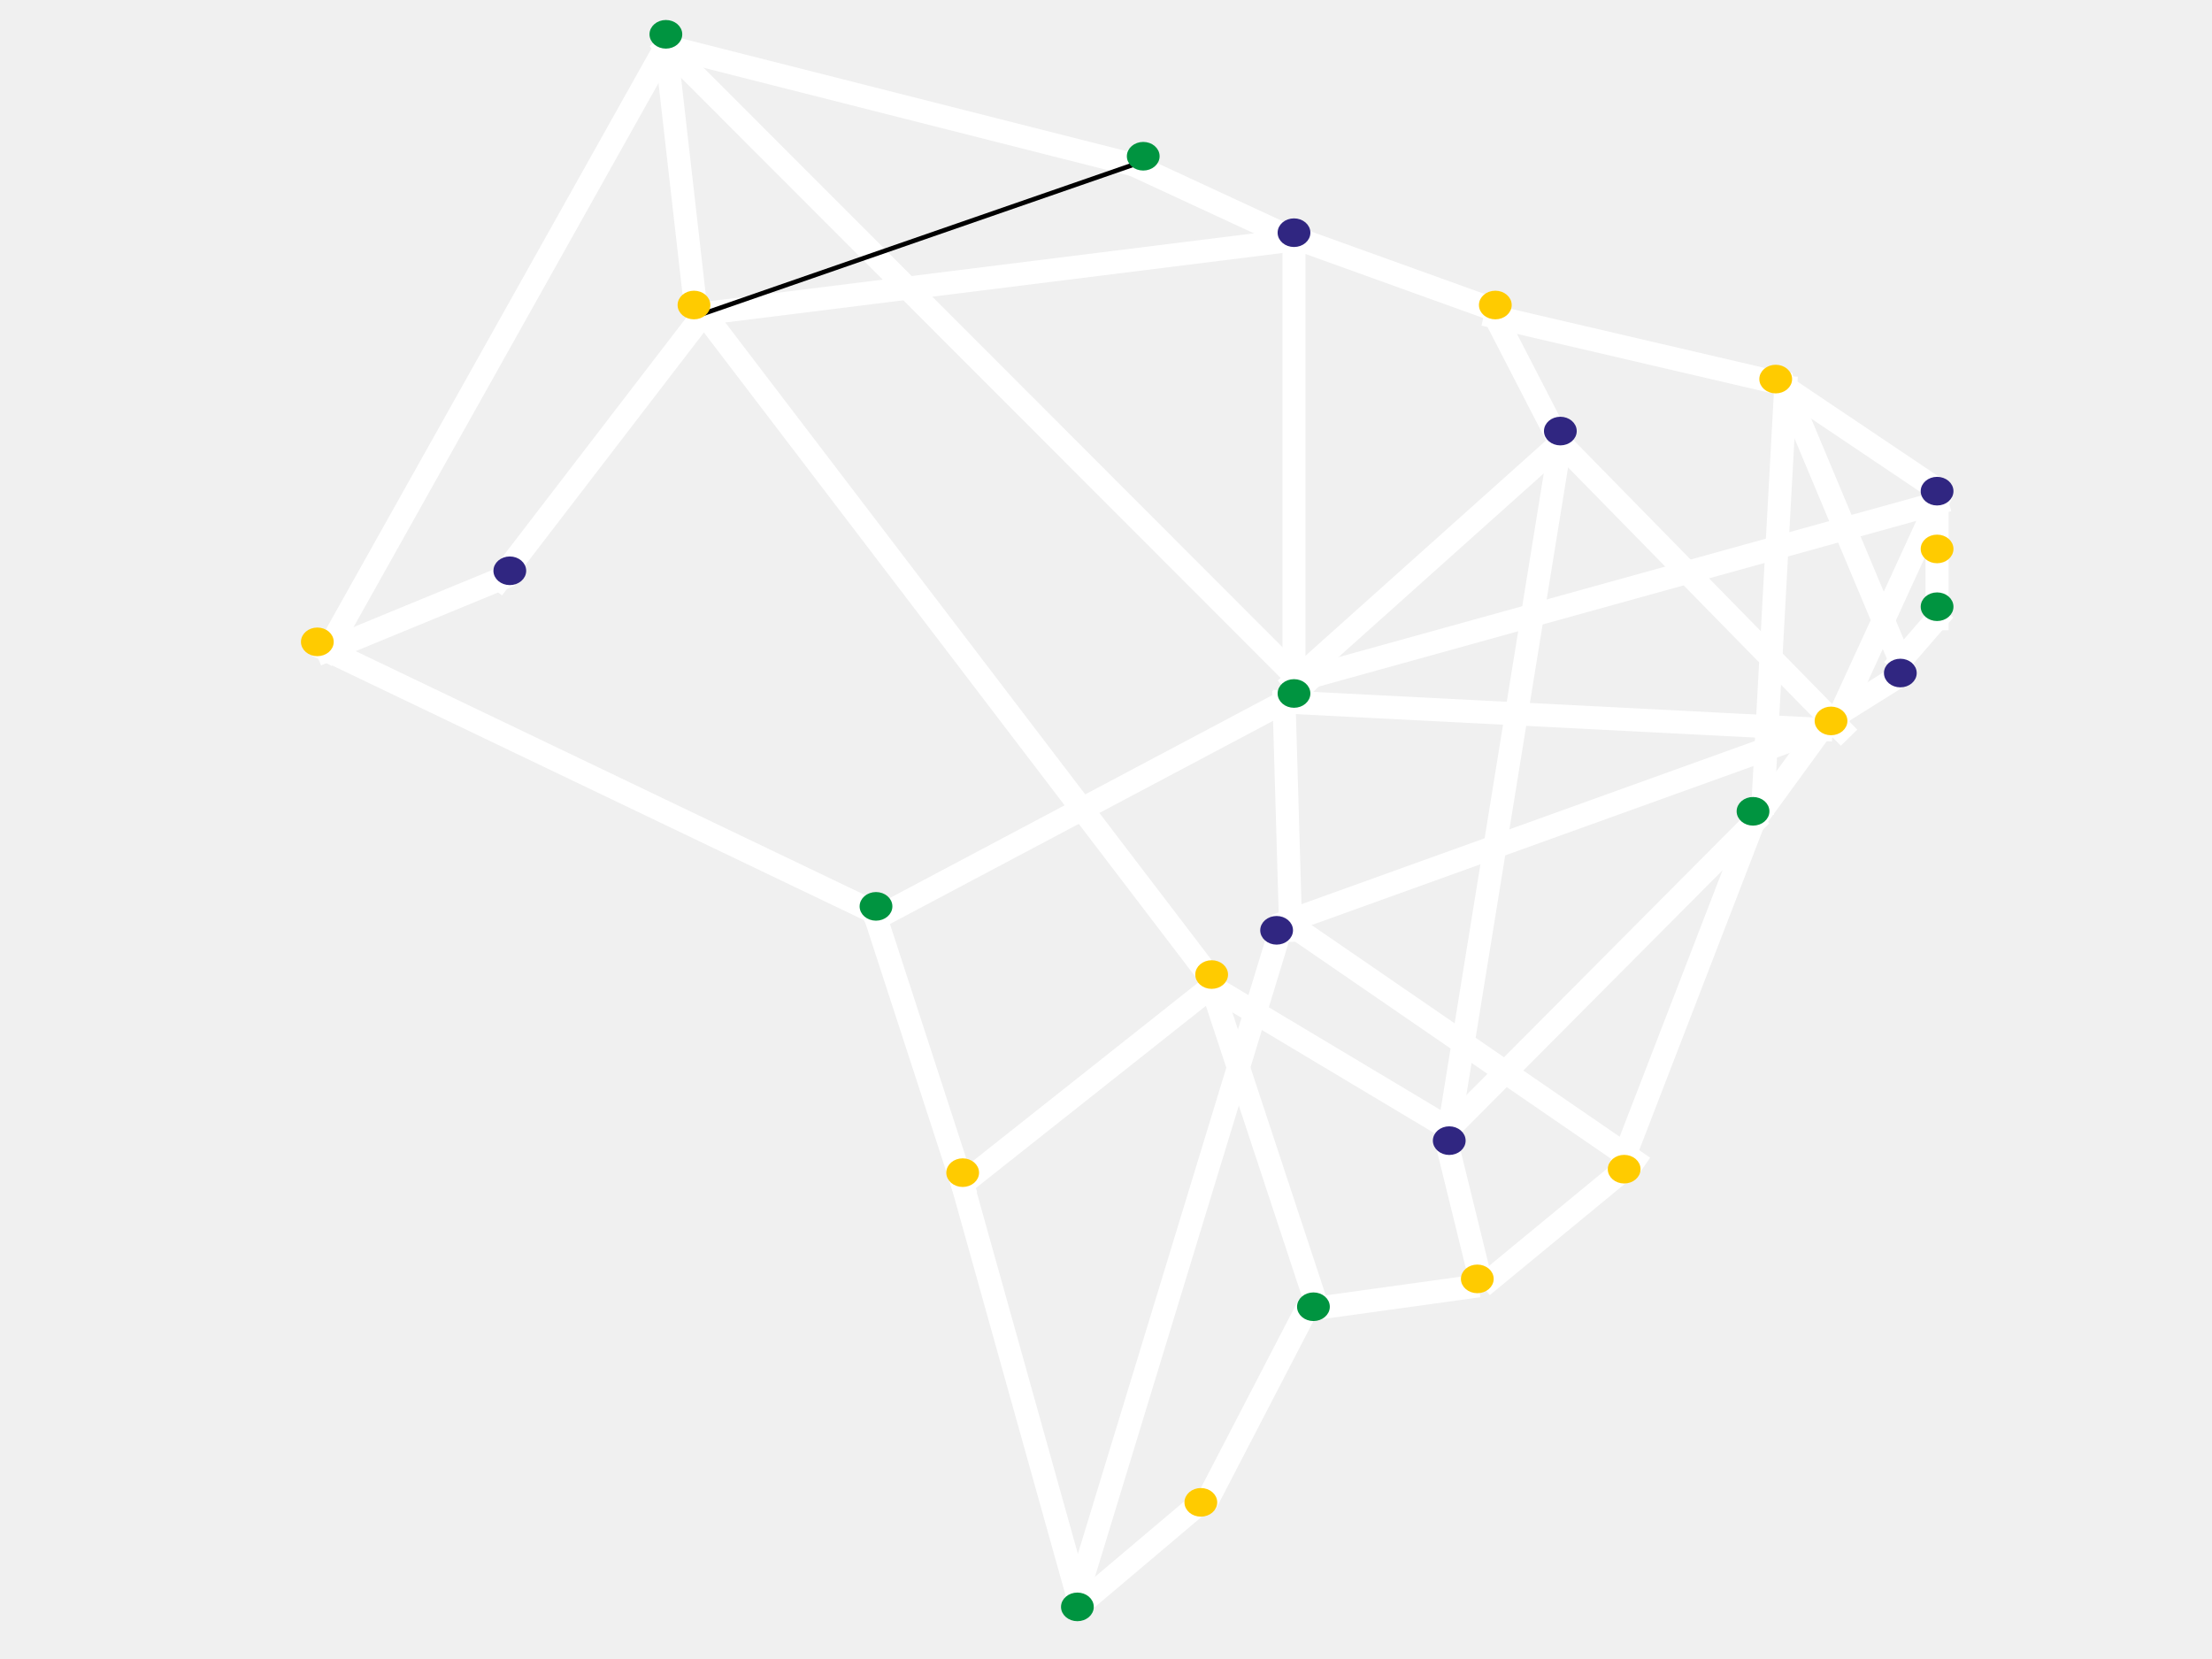
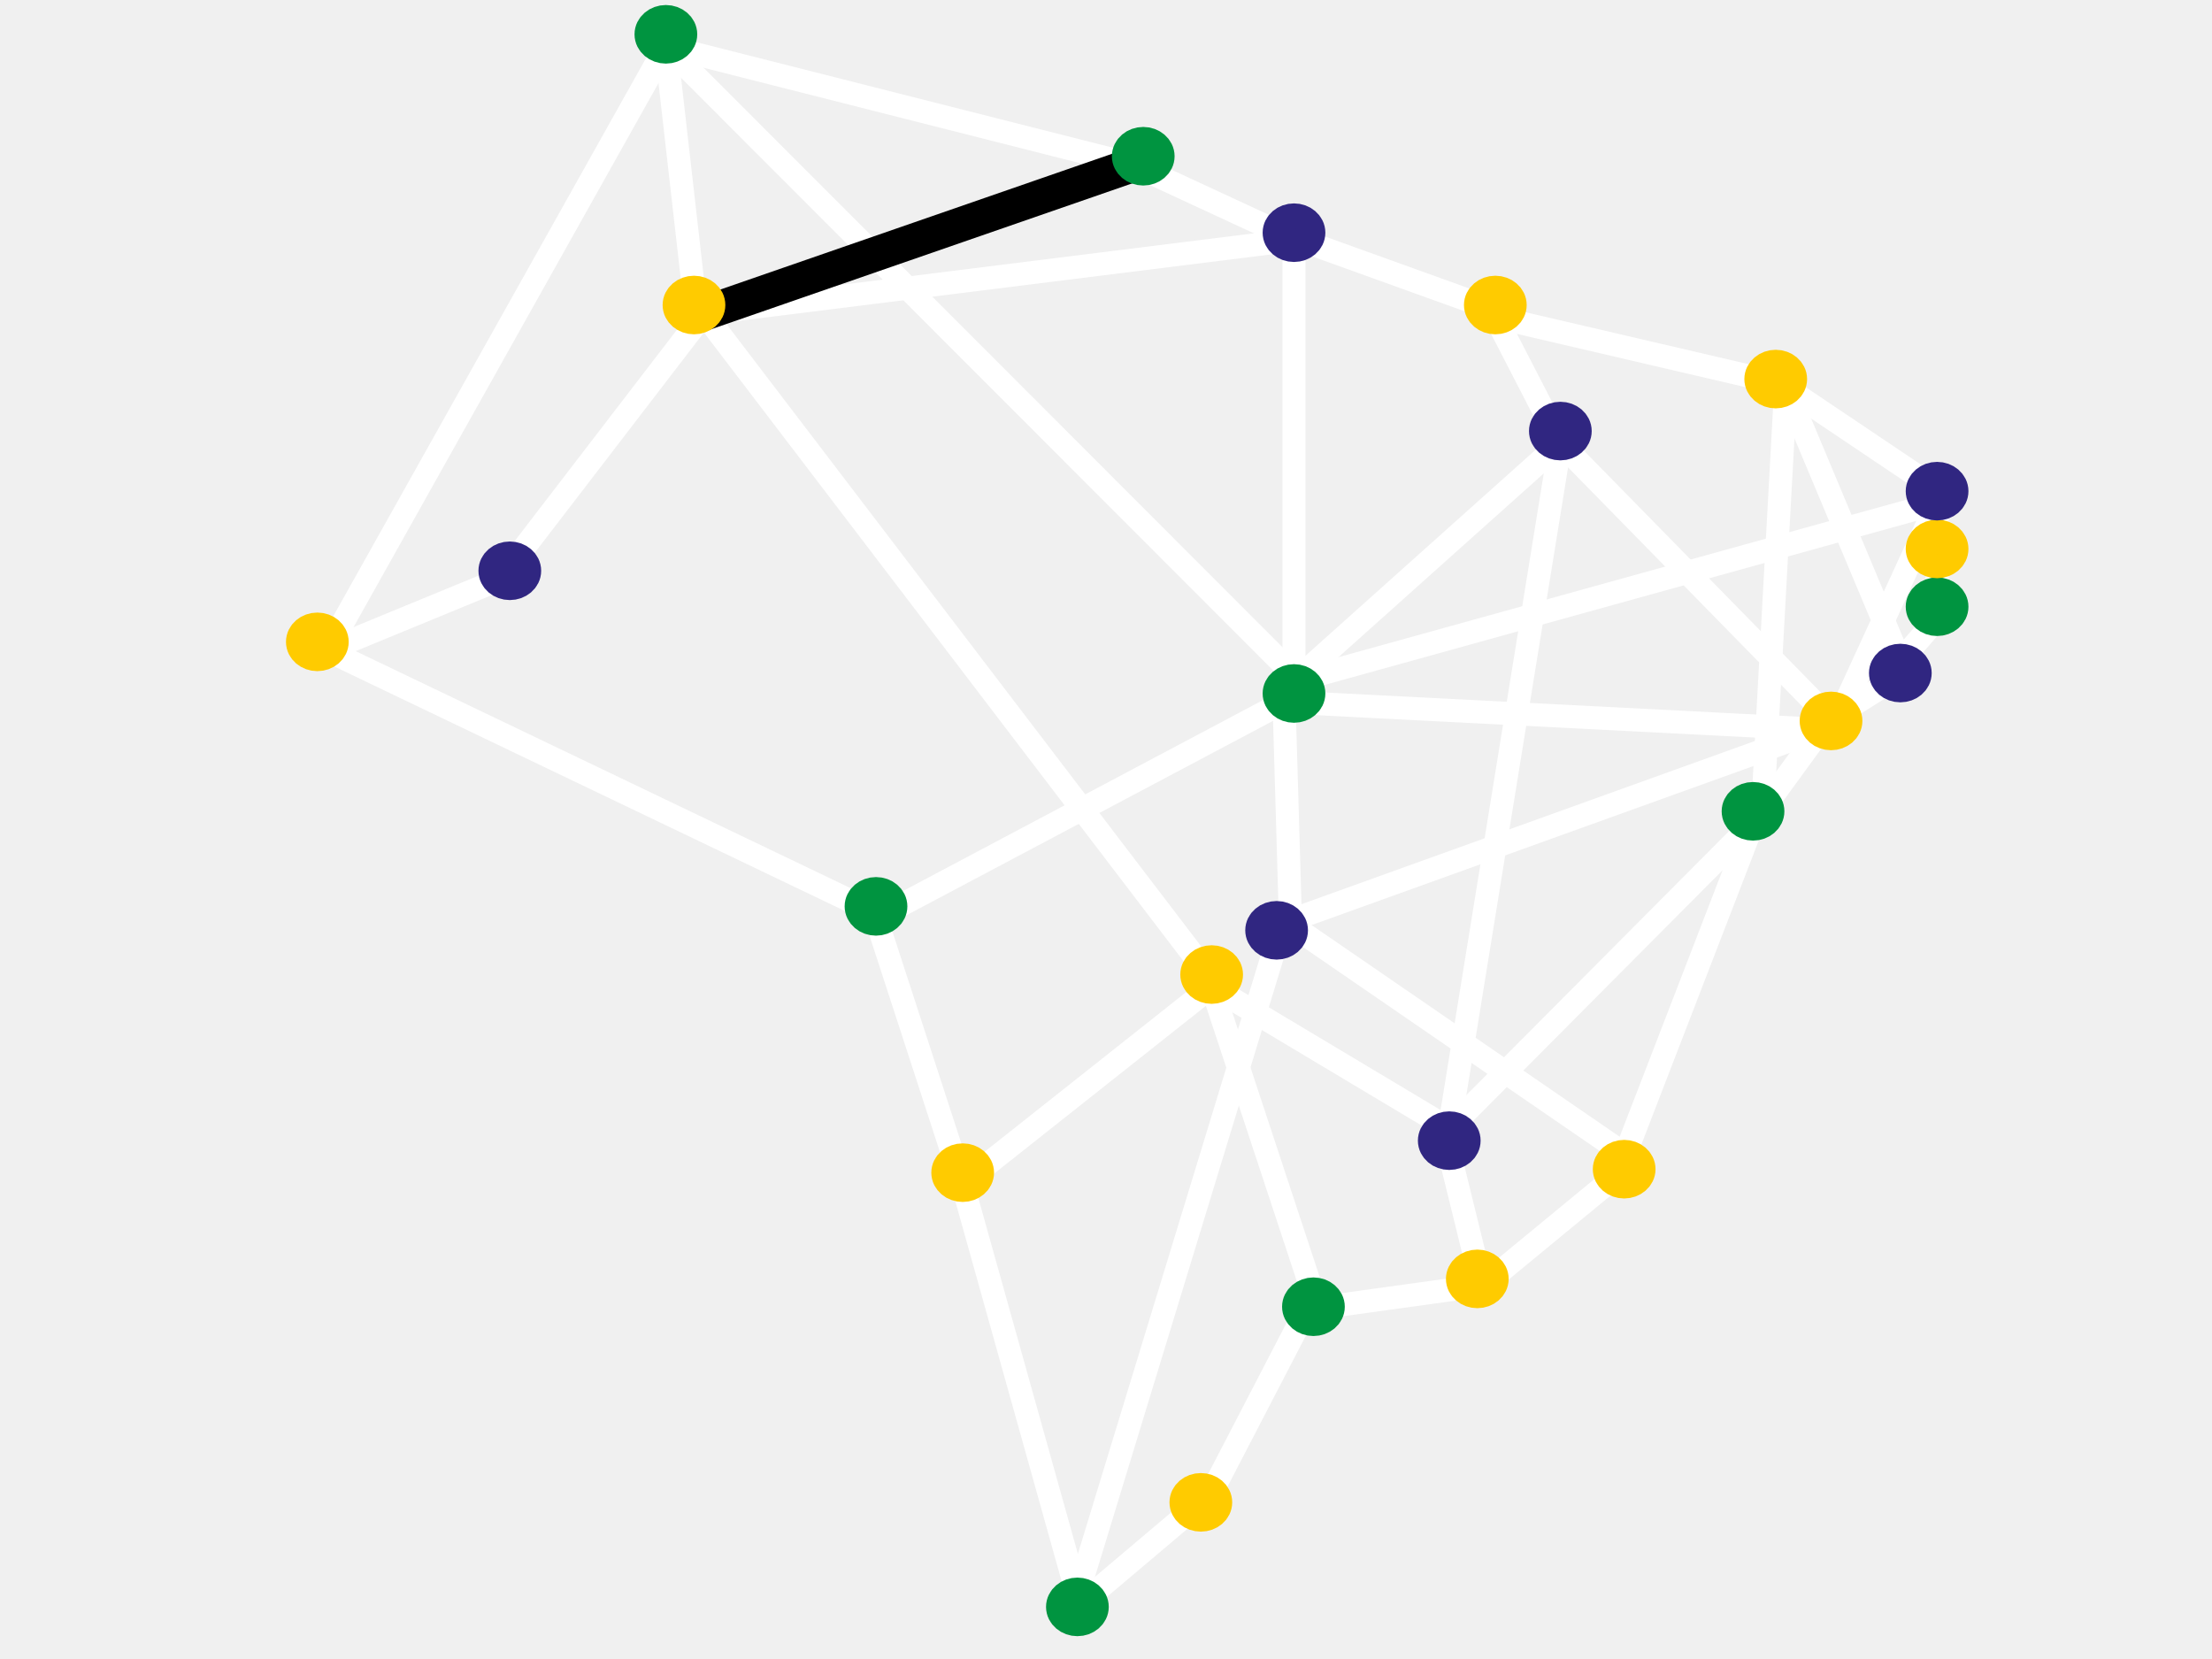
<svg xmlns="http://www.w3.org/2000/svg" version="1.1" viewBox="0.0 0.0 960.0 720.0" fill="none" stroke="none" stroke-linecap="square" stroke-miterlimit="10">
  <clipPath id="p.0">
    <path d="m0 0l960.0 0l0 720.0l-960.0 0l0 -720.0z" clip-rule="nonzero" />
  </clipPath>
  <g clip-path="url(#p.0)">
    <path fill="#000000" fill-opacity="0.0" d="m0 0l960.0 0l0 720.0l-960.0 0z" fill-rule="evenodd" />
    <path fill="#000000" fill-opacity="0.0" d="m561.59 295.75l0 -189.543" fill-rule="evenodd" />
    <path stroke="#fff" stroke-width="10.0" d="m561.59 295.75l0 -189.543" fill-rule="evenodd" />
    <path fill="#000000" fill-opacity="0.0" d="m765.128 348.417l9.858 -180.22" fill-rule="evenodd" />
    <path stroke="#fff" stroke-width="10.0" d="m765.128 348.417l9.858 -180.22" fill-rule="evenodd" />
    <path fill="#000000" fill-opacity="0.0" d="m288.99 20.102l276.913 277.165" fill-rule="evenodd" />
    <path stroke="#fff" stroke-width="10.0" d="m288.99 20.102l276.913 277.165" fill-rule="evenodd" />
    <path fill="#000000" fill-opacity="0.0" d="m288.99 20.102l12.189 107.055" fill-rule="evenodd" />
    <path stroke="#fff" stroke-width="10.0" d="m288.99 20.102l12.189 107.055" fill-rule="evenodd" />
    <path fill="#000000" fill-opacity="0.0" d="m677.187 192.294l-48.22 297.543" fill-rule="evenodd" />
    <path stroke="#fff" stroke-width="10.0" d="m677.187 192.294l-48.22 297.543" fill-rule="evenodd" />
    <path fill="#000000" fill-opacity="0.0" d="m423.909 508.929l101.953 -80.756" fill-rule="evenodd" />
    <path stroke="#fff" stroke-width="10.0" d="m423.909 508.929l101.953 -80.756" fill-rule="evenodd" />
    <path fill="#000000" fill-opacity="0.0" d="m557.269 104.671l-251.78 31.402" fill-rule="evenodd" />
    <path stroke="#fff" stroke-width="10.0" d="m557.269 104.671l-251.78 31.402" fill-rule="evenodd" />
    <path fill="#000000" fill-opacity="0.0" d="m142.045 282.249l74.898 -30.835" fill-rule="evenodd" />
    <path stroke="#fff" stroke-width="10.0" d="m142.045 282.249l74.898 -30.835" fill-rule="evenodd" />
    <path fill="#000000" fill-opacity="0.0" d="m840.687 218.375l-41.701 90.803" fill-rule="evenodd" />
    <path stroke="#fff" stroke-width="10.0" d="m840.687 218.375l-41.701 90.803" fill-rule="evenodd" />
    <path fill="#000000" fill-opacity="0.0" d="m840.687 233.026l0 -14.646" fill-rule="evenodd" />
    <path stroke="#fff" stroke-width="10.0" d="m840.687 233.026l0 -14.646" fill-rule="evenodd" />
    <path fill="#000000" fill-opacity="0.0" d="m774.974 168.203l61.386 41.26" fill-rule="evenodd" />
    <path stroke="#fff" stroke-width="10.0" d="m774.974 168.203l61.386 41.26" fill-rule="evenodd" />
    <path fill="#000000" fill-opacity="0.0" d="m648.964 137.59l115.591 26.929" fill-rule="evenodd" />
    <path stroke="#fff" stroke-width="10.0" d="m648.964 137.59l115.591 26.929" fill-rule="evenodd" />
    <path fill="#000000" fill-opacity="0.0" d="m554.047 408.965l-86.457 283.213" fill-rule="evenodd" />
    <path stroke="#fff" stroke-width="10.0" d="m554.047 408.965l-86.457 283.213" fill-rule="evenodd" />
    <path fill="#000000" fill-opacity="0.0" d="m380.182 398.57l177.102 -93.921" fill-rule="evenodd" />
    <path stroke="#fff" stroke-width="10.0" d="m380.182 398.57l177.102 -93.921" fill-rule="evenodd" />
    <path fill="#000000" fill-opacity="0.0" d="m557.269 304.649l233.071 11.906" fill-rule="evenodd" />
    <path stroke="#fff" stroke-width="10.0" d="m557.269 304.649l233.071 11.906" fill-rule="evenodd" />
    <path fill="#000000" fill-opacity="0.0" d="m305.505 136.063l216.032 283.213" fill-rule="evenodd" />
    <path stroke="#fff" stroke-width="10.0" d="m305.505 136.063l216.032 283.213" fill-rule="evenodd" />
    <path fill="#000000" fill-opacity="0.0" d="m764.606 351.902l25.732 -35.339" fill-rule="evenodd" />
    <path stroke="#fff" stroke-width="10.0" d="m764.606 351.902l25.732 -35.339" fill-rule="evenodd" />
    <path fill="#000000" fill-opacity="0.0" d="m467.585 692.169l-49.795 -178.016" fill-rule="evenodd" />
    <path stroke="#fff" stroke-width="10.0" d="m467.585 692.169l-49.795 -178.016" fill-rule="evenodd" />
    <path fill="#000000" fill-opacity="0.0" d="m760.807 357.316l-131.843 132.504" fill-rule="evenodd" />
    <path stroke="#fff" stroke-width="10.0" d="m760.807 357.316l-131.843 132.504" fill-rule="evenodd" />
    <path fill="#000000" fill-opacity="0.0" d="m774.974 168.203l49.764 118.677" fill-rule="evenodd" />
    <path stroke="#fff" stroke-width="10.0" d="m774.974 168.203l49.764 118.677" fill-rule="evenodd" />
    <path fill="#000000" fill-opacity="0.0" d="m677.187 192.294l-115.591 103.465" fill-rule="evenodd" />
    <path stroke="#fff" stroke-width="10.0" d="m677.187 192.294l-115.591 103.465" fill-rule="evenodd" />
    <path fill="#000000" fill-opacity="0.0" d="m216.935 251.404l88.567 -115.339" fill-rule="evenodd" />
    <path stroke="#fff" stroke-width="10.0" d="m216.935 251.404l88.567 -115.339" fill-rule="evenodd" />
    <path fill="#000000" fill-opacity="0.0" d="m557.269 304.649l2.898 99.118" fill-rule="evenodd" />
    <path stroke="#fff" stroke-width="10.0" d="m557.269 304.649l2.898 99.118" fill-rule="evenodd" />
    <path fill="#000000" fill-opacity="0.0" d="m648.964 137.59l28.22 54.709" fill-rule="evenodd" />
    <path stroke="#fff" stroke-width="10.0" d="m648.964 137.59l28.22 54.709" fill-rule="evenodd" />
    <path fill="#000000" fill-opacity="0.0" d="m840.687 243.451l0 25.071" fill-rule="evenodd" />
    <path stroke="#fff" stroke-width="10.0" d="m840.687 243.451l0 25.071" fill-rule="evenodd" />
    <path fill="#000000" fill-opacity="0.0" d="m628.969 500.249l12.189 49.575" fill-rule="evenodd" />
    <path stroke="#fff" stroke-width="10.0" d="m628.969 500.249l12.189 49.575" fill-rule="evenodd" />
    <path fill="#000000" fill-opacity="0.0" d="m790.339 316.564l-231.969 83.496" fill-rule="evenodd" />
    <path stroke="#fff" stroke-width="10.0" d="m790.339 316.564l-231.969 83.496" fill-rule="evenodd" />
    <path fill="#000000" fill-opacity="0.0" d="m677.187 192.294l121.795 124.283" fill-rule="evenodd" />
    <path stroke="#fff" stroke-width="10.0" d="m677.187 192.294l121.795 124.283" fill-rule="evenodd" />
    <path fill="#000000" fill-opacity="0.0" d="m525.853 428.163l44.157 133.732" fill-rule="evenodd" />
    <path stroke="#fff" stroke-width="10.0" d="m525.853 428.163l44.157 133.732" fill-rule="evenodd" />
    <path fill="#000000" fill-opacity="0.0" d="m565.91 104.671l76.945 27.717" fill-rule="evenodd" />
    <path stroke="#fff" stroke-width="10.0" d="m565.91 104.671l76.945 27.717" fill-rule="evenodd" />
    <path fill="#000000" fill-opacity="0.0" d="m628.969 489.824l-103.118 -61.669" fill-rule="evenodd" />
    <path stroke="#fff" stroke-width="10.0" d="m628.969 489.824l-103.118 -61.669" fill-rule="evenodd" />
    <path fill="#000000" fill-opacity="0.0" d="m288.99 20.102l-146.929 262.142" fill-rule="evenodd" />
    <path stroke="#fff" stroke-width="10.0" d="m288.99 20.102l-146.929 262.142" fill-rule="evenodd" />
    <path fill="#000000" fill-opacity="0.0" d="m374.072 393.358l-232.031 -111.118" fill-rule="evenodd" />
    <path stroke="#fff" stroke-width="10.0" d="m374.072 393.358l-232.031 -111.118" fill-rule="evenodd" />
    <path fill="#000000" fill-opacity="0.0" d="m516.841 655.698l-44.945 37.984" fill-rule="evenodd" />
    <path stroke="#fff" stroke-width="10.0" d="m516.841 655.698l-44.945 37.984" fill-rule="evenodd" />
    <path fill="#000000" fill-opacity="0.0" d="m558.367 400.066l150.835 103.654" fill-rule="evenodd" />
    <path stroke="#fff" stroke-width="10.0" d="m558.367 400.066l150.835 103.654" fill-rule="evenodd" />
    <path fill="#302681" d="m622.859 495.036l0 0c0 -2.879 2.736 -5.213 6.11 -5.213l0 0c3.375 0 6.11 2.334 6.11 5.213l0 0c0 2.879 -2.736 5.213 -6.11 5.213l0 0c-3.375 0 -6.11 -2.334 -6.11 -5.213z" fill-rule="evenodd" />
-     <path stroke="#302681" stroke-width="2.0" stroke-linejoin="round" stroke-linecap="butt" d="m622.859 495.036l0 0c0 -2.879 2.736 -5.213 6.11 -5.213l0 0c3.375 0 6.11 2.334 6.11 5.213l0 0c0 2.879 -2.736 5.213 -6.11 5.213l0 0c-3.375 0 -6.11 -2.334 -6.11 -5.213z" fill-rule="evenodd" />
+     <path stroke="#302681" stroke-width="15.0" stroke-linejoin="round" stroke-linecap="butt" d="m622.859 495.036l0 0c0 -2.879 2.736 -5.213 6.11 -5.213l0 0c3.375 0 6.11 2.334 6.11 5.213l0 0c0 2.879 -2.736 5.213 -6.11 5.213l0 0c-3.375 0 -6.11 -2.334 -6.11 -5.213z" fill-rule="evenodd" />
    <path fill="#000000" fill-opacity="0.0" d="m760.807 357.316l-55.937 144.882" fill-rule="evenodd" />
    <path stroke="#fff" stroke-width="10.0" d="m760.807 357.316l-55.937 144.882" fill-rule="evenodd" />
    <path fill="#ffcb00" d="m131.614 278.563l0 0c0 -2.879 2.736 -5.213 6.11 -5.213l0 0c3.375 0 6.11 2.334 6.11 5.213l0 0c0 2.879 -2.736 5.213 -6.11 5.213l0 0c-3.375 0 -6.11 -2.334 -6.11 -5.213z" fill-rule="evenodd" />
-     <path stroke="#ffcb00" stroke-width="2.0" stroke-linejoin="round" stroke-linecap="butt" d="m131.614 278.563l0 0c0 -2.879 2.736 -5.213 6.11 -5.213l0 0c3.375 0 6.11 2.334 6.11 5.213l0 0c0 2.879 -2.736 5.213 -6.11 5.213l0 0c-3.375 0 -6.11 -2.334 -6.11 -5.213z" fill-rule="evenodd" />
+     <path stroke="#ffcb00" stroke-width="15.0" stroke-linejoin="round" stroke-linecap="butt" d="m131.614 278.563l0 0c0 -2.879 2.736 -5.213 6.11 -5.213l0 0c3.375 0 6.11 2.334 6.11 5.213l0 0c0 2.879 -2.736 5.213 -6.11 5.213l0 0c-3.375 0 -6.11 -2.334 -6.11 -5.213z" fill-rule="evenodd" />
    <path fill="#ffcb00" d="m642.854 132.377l0 0c0 -2.879 2.736 -5.213 6.11 -5.213l0 0c3.375 0 6.11 2.334 6.11 5.213l0 0c0 2.879 -2.736 5.213 -6.11 5.213l0 0c-3.375 0 -6.11 -2.334 -6.11 -5.213z" fill-rule="evenodd" />
-     <path stroke="#ffcb00" stroke-width="2.0" stroke-linejoin="round" stroke-linecap="butt" d="m642.854 132.377l0 0c0 -2.879 2.736 -5.213 6.11 -5.213l0 0c3.375 0 6.11 2.334 6.11 5.213l0 0c0 2.879 -2.736 5.213 -6.11 5.213l0 0c-3.375 0 -6.11 -2.334 -6.11 -5.213z" fill-rule="evenodd" />
+     <path stroke="#ffcb00" stroke-width="15.0" stroke-linejoin="round" stroke-linecap="butt" d="m642.854 132.377l0 0c0 -2.879 2.736 -5.213 6.11 -5.213l0 0c3.375 0 6.11 2.334 6.11 5.213l0 0c0 2.879 -2.736 5.213 -6.11 5.213l0 0c-3.375 0 -6.11 -2.334 -6.11 -5.213z" fill-rule="evenodd" />
    <path fill="#000000" fill-opacity="0.0" d="m824.738 286.885l15.937 -18.362" fill-rule="evenodd" />
    <path stroke="#fff" stroke-width="10.0" d="m824.738 286.885l15.937 -18.362" fill-rule="evenodd" />
    <path fill="#000000" fill-opacity="0.0" d="m380.182 398.57l37.606 115.559" fill-rule="evenodd" />
    <path stroke="#fff" stroke-width="10.0" d="m380.182 398.57l37.606 115.559" fill-rule="evenodd" />
    <path fill="#302681" d="m671.077 187.082l0 0c0 -2.879 2.736 -5.213 6.11 -5.213l0 0c3.375 0 6.11 2.334 6.11 5.213l0 0c0 2.879 -2.736 5.213 -6.11 5.213l0 0c-3.375 0 -6.11 -2.334 -6.11 -5.213z" fill-rule="evenodd" />
-     <path stroke="#302681" stroke-width="2.0" stroke-linejoin="round" stroke-linecap="butt" d="m671.077 187.082l0 0c0 -2.879 2.736 -5.213 6.11 -5.213l0 0c3.375 0 6.11 2.334 6.11 5.213l0 0c0 2.879 -2.736 5.213 -6.11 5.213l0 0c-3.375 0 -6.11 -2.334 -6.11 -5.213z" fill-rule="evenodd" />
+     <path stroke="#302681" stroke-width="15.0" stroke-linejoin="round" stroke-linecap="butt" d="m671.077 187.082l0 0c0 -2.879 2.736 -5.213 6.11 -5.213l0 0c3.375 0 6.11 2.334 6.11 5.213l0 0c0 2.879 -2.736 5.213 -6.11 5.213l0 0c-3.375 0 -6.11 -2.334 -6.11 -5.213z" fill-rule="evenodd" />
    <path fill="#ffcb00" d="m764.544 164.517l0 0c0 -2.879 2.736 -5.213 6.11 -5.213l0 0c3.375 0 6.11 2.334 6.11 5.213l0 0c0 2.879 -2.736 5.213 -6.11 5.213l0 0c-3.375 0 -6.11 -2.334 -6.11 -5.213z" fill-rule="evenodd" />
-     <path stroke="#ffcb00" stroke-width="2.0" stroke-linejoin="round" stroke-linecap="butt" d="m764.544 164.517l0 0c0 -2.879 2.736 -5.213 6.11 -5.213l0 0c3.375 0 6.11 2.334 6.11 5.213l0 0c0 2.879 -2.736 5.213 -6.11 5.213l0 0c-3.375 0 -6.11 -2.334 -6.11 -5.213z" fill-rule="evenodd" />
+     <path stroke="#ffcb00" stroke-width="15.0" stroke-linejoin="round" stroke-linecap="butt" d="m764.544 164.517l0 0c0 -2.879 2.736 -5.213 6.11 -5.213l0 0c3.375 0 6.11 2.334 6.11 5.213l0 0c0 2.879 -2.736 5.213 -6.11 5.213l0 0c-3.375 0 -6.11 -2.334 -6.11 -5.213z" fill-rule="evenodd" />
    <path fill="#000000" fill-opacity="0.0" d="m798.98 309.192l21.449 -13.417" fill-rule="evenodd" />
    <path stroke="#fff" stroke-width="10.0" d="m798.98 309.192l21.449 -13.417" fill-rule="evenodd" />
    <path fill="#000000" fill-opacity="0.0" d="m700.562 511.103l-53.323 43.937" fill-rule="evenodd" />
    <path stroke="#fff" stroke-width="10.0" d="m700.562 511.103l-53.323 43.937" fill-rule="evenodd" />
    <path fill="#000000" fill-opacity="0.0" d="m288.99 20.102l202.835 51.402" fill-rule="evenodd" />
    <path stroke="#fff" stroke-width="10.0" d="m288.99 20.102l202.835 51.402" fill-rule="evenodd" />
    <path fill="#ffcb00" d="m698.773 507.418l0 0c0 -2.879 2.736 -5.213 6.11 -5.213l0 0c3.375 0 6.11 2.334 6.11 5.213l0 0c0 2.879 -2.736 5.213 -6.11 5.213l0 0c-3.375 0 -6.11 -2.334 -6.11 -5.213z" fill-rule="evenodd" />
-     <path stroke="#ffcb00" stroke-width="2.0" stroke-linejoin="round" stroke-linecap="butt" d="m698.773 507.418l0 0c0 -2.879 2.736 -5.213 6.11 -5.213l0 0c3.375 0 6.11 2.334 6.11 5.213l0 0c0 2.879 -2.736 5.213 -6.11 5.213l0 0c-3.375 0 -6.11 -2.334 -6.11 -5.213z" fill-rule="evenodd" />
+     <path stroke="#ffcb00" stroke-width="15.0" stroke-linejoin="round" stroke-linecap="butt" d="m698.773 507.418l0 0c0 -2.879 2.736 -5.213 6.11 -5.213l0 0c3.375 0 6.11 2.334 6.11 5.213l0 0c0 2.879 -2.736 5.213 -6.11 5.213l0 0c-3.375 0 -6.11 -2.334 -6.11 -5.213z" fill-rule="evenodd" />
    <path fill="#302681" d="m818.628 292.098l0 0c0 -2.879 2.736 -5.213 6.11 -5.213l0 0c3.375 0 6.11 2.334 6.11 5.213l0 0c0 2.879 -2.736 5.213 -6.11 5.213l0 0c-3.375 0 -6.11 -2.334 -6.11 -5.213z" fill-rule="evenodd" />
-     <path stroke="#302681" stroke-width="2.0" stroke-linejoin="round" stroke-linecap="butt" d="m818.628 292.098l0 0c0 -2.879 2.736 -5.213 6.11 -5.213l0 0c3.375 0 6.11 2.334 6.11 5.213l0 0c0 2.879 -2.736 5.213 -6.11 5.213l0 0c-3.375 0 -6.11 -2.334 -6.11 -5.213z" fill-rule="evenodd" />
+     <path stroke="#302681" stroke-width="15.0" stroke-linejoin="round" stroke-linecap="butt" d="m818.628 292.098l0 0c0 -2.879 2.736 -5.213 6.11 -5.213l0 0c3.375 0 6.11 2.334 6.11 5.213l0 0c0 2.879 -2.736 5.213 -6.11 5.213l0 0c-3.375 0 -6.11 -2.334 -6.11 -5.213z" fill-rule="evenodd" />
    <path fill="#009440" d="m461.475 697.381l0 0c0 -2.879 2.736 -5.213 6.11 -5.213l0 0c3.375 0 6.11 2.334 6.11 5.213l0 0c0 2.879 -2.736 5.213 -6.11 5.213l0 0c-3.375 0 -6.11 -2.334 -6.11 -5.213z" fill-rule="evenodd" />
-     <path stroke="#009440" stroke-width="2.0" stroke-linejoin="round" stroke-linecap="butt" d="m461.475 697.381l0 0c0 -2.879 2.736 -5.213 6.11 -5.213l0 0c3.375 0 6.11 2.334 6.11 5.213l0 0c0 2.879 -2.736 5.213 -6.11 5.213l0 0c-3.375 0 -6.11 -2.334 -6.11 -5.213z" fill-rule="evenodd" />
+     <path stroke="#009440" stroke-width="15.0" stroke-linejoin="round" stroke-linecap="butt" d="m461.475 697.381l0 0c0 -2.879 2.736 -5.213 6.11 -5.213l0 0c3.375 0 6.11 2.334 6.11 5.213l0 0c0 2.879 -2.736 5.213 -6.11 5.213l0 0c-3.375 0 -6.11 -2.334 -6.11 -5.213z" fill-rule="evenodd" />
    <path fill="#009440" d="m282.879 14.89l0 0c0 -2.879 2.736 -5.213 6.11 -5.213l0 0c3.375 0 6.11 2.334 6.11 5.213l0 0c0 2.879 -2.736 5.213 -6.11 5.213l0 0c-3.375 0 -6.11 -2.334 -6.11 -5.213z" fill-rule="evenodd" />
-     <path stroke="#009440" stroke-width="2.0" stroke-linejoin="round" stroke-linecap="butt" d="m282.879 14.89l0 0c0 -2.879 2.736 -5.213 6.11 -5.213l0 0c3.375 0 6.11 2.334 6.11 5.213l0 0c0 2.879 -2.736 5.213 -6.11 5.213l0 0c-3.375 0 -6.11 -2.334 -6.11 -5.213z" fill-rule="evenodd" />
+     <path stroke="#009440" stroke-width="15.0" stroke-linejoin="round" stroke-linecap="butt" d="m282.879 14.89l0 0c0 -2.879 2.736 -5.213 6.11 -5.213l0 0c3.375 0 6.11 2.334 6.11 5.213l0 0c0 2.879 -2.736 5.213 -6.11 5.213l0 0c-3.375 0 -6.11 -2.334 -6.11 -5.213z" fill-rule="evenodd" />
    <path fill="#000000" fill-opacity="0.0" d="m561.59 295.75l279.087 -77.386" fill-rule="evenodd" />
    <path stroke="#fff" stroke-width="10.0" d="m561.59 295.75l279.087 -77.386" fill-rule="evenodd" />
    <path fill="#009440" d="m374.072 393.358l0 0c0 -2.879 2.736 -5.213 6.11 -5.213l0 0c3.375 0 6.11 2.334 6.11 5.213l0 0c0 2.879 -2.736 5.213 -6.11 5.213l0 0c-3.375 0 -6.11 -2.334 -6.11 -5.213z" fill-rule="evenodd" />
-     <path stroke="#009440" stroke-width="2.0" stroke-linejoin="round" stroke-linecap="butt" d="m374.072 393.358l0 0c0 -2.879 2.736 -5.213 6.11 -5.213l0 0c3.375 0 6.11 2.334 6.11 5.213l0 0c0 2.879 -2.736 5.213 -6.11 5.213l0 0c-3.375 0 -6.11 -2.334 -6.11 -5.213z" fill-rule="evenodd" />
+     <path stroke="#009440" stroke-width="15.0" stroke-linejoin="round" stroke-linecap="butt" d="m374.072 393.358l0 0c0 -2.879 2.736 -5.213 6.11 -5.213l0 0c3.375 0 6.11 2.334 6.11 5.213l0 0c0 2.879 -2.736 5.213 -6.11 5.213l0 0c-3.375 0 -6.11 -2.334 -6.11 -5.213z" fill-rule="evenodd" />
    <path fill="#ffcb00" d="m519.743 422.951l0 0c0 -2.879 2.736 -5.213 6.11 -5.213l0 0c3.375 0 6.11 2.334 6.11 5.213l0 0c0 2.879 -2.736 5.213 -6.11 5.213l0 0c-3.375 0 -6.11 -2.334 -6.11 -5.213z" fill-rule="evenodd" />
-     <path stroke="#ffcb00" stroke-width="2.0" stroke-linejoin="round" stroke-linecap="butt" d="m519.743 422.951l0 0c0 -2.879 2.736 -5.213 6.11 -5.213l0 0c3.375 0 6.11 2.334 6.11 5.213l0 0c0 2.879 -2.736 5.213 -6.11 5.213l0 0c-3.375 0 -6.11 -2.334 -6.11 -5.213z" fill-rule="evenodd" />
+     <path stroke="#ffcb00" stroke-width="15.0" stroke-linejoin="round" stroke-linecap="butt" d="m519.743 422.951l0 0c0 -2.879 2.736 -5.213 6.11 -5.213l0 0c3.375 0 6.11 2.334 6.11 5.213l0 0c0 2.879 -2.736 5.213 -6.11 5.213l0 0c-3.375 0 -6.11 -2.334 -6.11 -5.213z" fill-rule="evenodd" />
    <path fill="#302681" d="m215.145 247.718l0 0c0 -2.879 2.736 -5.213 6.11 -5.213l0 0c3.375 0 6.11 2.334 6.11 5.213l0 0c0 2.879 -2.736 5.213 -6.11 5.213l0 0c-3.375 0 -6.11 -2.334 -6.11 -5.213z" fill-rule="evenodd" />
-     <path stroke="#302681" stroke-width="2.0" stroke-linejoin="round" stroke-linecap="butt" d="m215.145 247.718l0 0c0 -2.879 2.736 -5.213 6.11 -5.213l0 0c3.375 0 6.11 2.334 6.11 5.213l0 0c0 2.879 -2.736 5.213 -6.11 5.213l0 0c-3.375 0 -6.11 -2.334 -6.11 -5.213z" fill-rule="evenodd" />
+     <path stroke="#302681" stroke-width="15.0" stroke-linejoin="round" stroke-linecap="butt" d="m215.145 247.718l0 0c0 -2.879 2.736 -5.213 6.11 -5.213l0 0c3.375 0 6.11 2.334 6.11 5.213l0 0c0 2.879 -2.736 5.213 -6.11 5.213l0 0c-3.375 0 -6.11 -2.334 -6.11 -5.213z" fill-rule="evenodd" />
    <path fill="#302681" d="m547.937 403.752l0 0c0 -2.879 2.736 -5.213 6.11 -5.213l0 0c3.375 0 6.11 2.334 6.11 5.213l0 0c0 2.879 -2.736 5.213 -6.11 5.213l0 0c-3.375 0 -6.11 -2.334 -6.11 -5.213z" fill-rule="evenodd" />
-     <path stroke="#302681" stroke-width="2.0" stroke-linejoin="round" stroke-linecap="butt" d="m547.937 403.752l0 0c0 -2.879 2.736 -5.213 6.11 -5.213l0 0c3.375 0 6.11 2.334 6.11 5.213l0 0c0 2.879 -2.736 5.213 -6.11 5.213l0 0c-3.375 0 -6.11 -2.334 -6.11 -5.213z" fill-rule="evenodd" />
+     <path stroke="#302681" stroke-width="15.0" stroke-linejoin="round" stroke-linecap="butt" d="m547.937 403.752l0 0c0 -2.879 2.736 -5.213 6.11 -5.213l0 0c3.375 0 6.11 2.334 6.11 5.213l0 0c0 2.879 -2.736 5.213 -6.11 5.213l0 0c-3.375 0 -6.11 -2.334 -6.11 -5.213z" fill-rule="evenodd" />
    <path fill="#ffcb00" d="m788.549 312.878l0 0c0 -2.879 2.736 -5.213 6.11 -5.213l0 0c3.375 0 6.11 2.334 6.11 5.213l0 0c0 2.879 -2.736 5.213 -6.11 5.213l0 0c-3.375 0 -6.11 -2.334 -6.11 -5.213z" fill-rule="evenodd" />
-     <path stroke="#ffcb00" stroke-width="2.0" stroke-linejoin="round" stroke-linecap="butt" d="m788.549 312.878l0 0c0 -2.879 2.736 -5.213 6.11 -5.213l0 0c3.375 0 6.11 2.334 6.11 5.213l0 0c0 2.879 -2.736 5.213 -6.11 5.213l0 0c-3.375 0 -6.11 -2.334 -6.11 -5.213z" fill-rule="evenodd" />
+     <path stroke="#ffcb00" stroke-width="15.0" stroke-linejoin="round" stroke-linecap="butt" d="m788.549 312.878l0 0c0 -2.879 2.736 -5.213 6.11 -5.213l0 0c3.375 0 6.11 2.334 6.11 5.213l0 0c0 2.879 -2.736 5.213 -6.11 5.213l0 0c-3.375 0 -6.11 -2.334 -6.11 -5.213z" fill-rule="evenodd" />
    <path fill="#009440" d="m754.697 352.103l0 0c0 -2.879 2.736 -5.213 6.11 -5.213l0 0c3.375 0 6.11 2.334 6.11 5.213l0 0c0 2.879 -2.736 5.213 -6.11 5.213l0 0c-3.375 0 -6.11 -2.334 -6.11 -5.213z" fill-rule="evenodd" />
-     <path stroke="#009440" stroke-width="2.0" stroke-linejoin="round" stroke-linecap="butt" d="m754.697 352.103l0 0c0 -2.879 2.736 -5.213 6.11 -5.213l0 0c3.375 0 6.11 2.334 6.11 5.213l0 0c0 2.879 -2.736 5.213 -6.11 5.213l0 0c-3.375 0 -6.11 -2.334 -6.11 -5.213z" fill-rule="evenodd" />
+     <path stroke="#009440" stroke-width="15.0" stroke-linejoin="round" stroke-linecap="butt" d="m754.697 352.103l0 0c0 -2.879 2.736 -5.213 6.11 -5.213l0 0c3.375 0 6.11 2.334 6.11 5.213l0 0c0 2.879 -2.736 5.213 -6.11 5.213l0 0c-3.375 0 -6.11 -2.334 -6.11 -5.213z" fill-rule="evenodd" />
    <path fill="#000000" fill-opacity="0.0" d="m491.839 71.491l63.654 29.48" fill-rule="evenodd" />
    <path stroke="#fff" stroke-width="10.0" d="m491.839 71.491l63.654 29.48" fill-rule="evenodd" />
    <path fill="#302681" d="m555.48 100.986l0 0c0 -2.879 2.736 -5.213 6.11 -5.213l0 0c3.375 0 6.11 2.334 6.11 5.213l0 0c0 2.879 -2.736 5.213 -6.11 5.213l0 0c-3.375 0 -6.11 -2.334 -6.11 -5.213z" fill-rule="evenodd" />
-     <path stroke="#302681" stroke-width="2.0" stroke-linejoin="round" stroke-linecap="butt" d="m555.48 100.986l0 0c0 -2.879 2.736 -5.213 6.11 -5.213l0 0c3.375 0 6.11 2.334 6.11 5.213l0 0c0 2.879 -2.736 5.213 -6.11 5.213l0 0c-3.375 0 -6.11 -2.334 -6.11 -5.213z" fill-rule="evenodd" />
+     <path stroke="#302681" stroke-width="15.0" stroke-linejoin="round" stroke-linecap="butt" d="m555.48 100.986l0 0c0 -2.879 2.736 -5.213 6.11 -5.213l0 0c3.375 0 6.11 2.334 6.11 5.213l0 0c0 2.879 -2.736 5.213 -6.11 5.213l0 0c-3.375 0 -6.11 -2.334 -6.11 -5.213z" fill-rule="evenodd" />
    <path fill="#009440" d="m834.577 263.315l0 0c0 -2.879 2.736 -5.213 6.11 -5.213l0 0c3.375 0 6.11 2.334 6.11 5.213l0 0c0 2.879 -2.736 5.213 -6.11 5.213l0 0c-3.375 0 -6.11 -2.334 -6.11 -5.213z" fill-rule="evenodd" />
-     <path stroke="#009440" stroke-width="2.0" stroke-linejoin="round" stroke-linecap="butt" d="m834.577 263.315l0 0c0 -2.879 2.736 -5.213 6.11 -5.213l0 0c3.375 0 6.11 2.334 6.11 5.213l0 0c0 2.879 -2.736 5.213 -6.11 5.213l0 0c-3.375 0 -6.11 -2.334 -6.11 -5.213z" fill-rule="evenodd" />
+     <path stroke="#009440" stroke-width="15.0" stroke-linejoin="round" stroke-linecap="butt" d="m834.577 263.315l0 0c0 -2.879 2.736 -5.213 6.11 -5.213l0 0c3.375 0 6.11 2.334 6.11 5.213l0 0c0 2.879 -2.736 5.213 -6.11 5.213l0 0c-3.375 0 -6.11 -2.334 -6.11 -5.213z" fill-rule="evenodd" />
    <path fill="#000000" fill-opacity="0.0" d="m636.824 558.718l-60.693 8.409" fill-rule="evenodd" />
    <path stroke="#fff" stroke-width="10.0" d="m636.824 558.718l-60.693 8.409" fill-rule="evenodd" />
    <path fill="#ffcb00" d="m635.034 555.032l0 0c0 -2.879 2.736 -5.213 6.11 -5.213l0 0c3.375 0 6.11 2.334 6.11 5.213l0 0c0 2.879 -2.736 5.213 -6.11 5.213l0 0c-3.375 0 -6.11 -2.334 -6.11 -5.213z" fill-rule="evenodd" />
-     <path stroke="#ffcb00" stroke-width="2.0" stroke-linejoin="round" stroke-linecap="butt" d="m635.034 555.032l0 0c0 -2.879 2.736 -5.213 6.11 -5.213l0 0c3.375 0 6.11 2.334 6.11 5.213l0 0c0 2.879 -2.736 5.213 -6.11 5.213l0 0c-3.375 0 -6.11 -2.334 -6.11 -5.213z" fill-rule="evenodd" />
+     <path stroke="#ffcb00" stroke-width="15.0" stroke-linejoin="round" stroke-linecap="butt" d="m635.034 555.032l0 0c0 -2.879 2.736 -5.213 6.11 -5.213l0 0c3.375 0 6.11 2.334 6.11 5.213l0 0c0 2.879 -2.736 5.213 -6.11 5.213l0 0c-3.375 0 -6.11 -2.334 -6.11 -5.213z" fill-rule="evenodd" />
    <path fill="#000000" fill-opacity="0.0" d="m565.705 570.803l-40.221 77.512" fill-rule="evenodd" />
    <path stroke="#fff" stroke-width="10.0" d="m565.705 570.803l-40.221 77.512" fill-rule="evenodd" />
    <path fill="#ffcb00" d="m515.051 652.012l0 0c0 -2.879 2.736 -5.213 6.11 -5.213l0 0c3.375 0 6.11 2.334 6.11 5.213l0 0c0 2.879 -2.736 5.213 -6.11 5.213l0 0c-3.375 0 -6.11 -2.334 -6.11 -5.213z" fill-rule="evenodd" />
-     <path stroke="#ffcb00" stroke-width="2.0" stroke-linejoin="round" stroke-linecap="butt" d="m515.051 652.012l0 0c0 -2.879 2.736 -5.213 6.11 -5.213l0 0c3.375 0 6.11 2.334 6.11 5.213l0 0c0 2.879 -2.736 5.213 -6.11 5.213l0 0c-3.375 0 -6.11 -2.334 -6.11 -5.213z" fill-rule="evenodd" />
+     <path stroke="#ffcb00" stroke-width="15.0" stroke-linejoin="round" stroke-linecap="butt" d="m515.051 652.012l0 0c0 -2.879 2.736 -5.213 6.11 -5.213l0 0c3.375 0 6.11 2.334 6.11 5.213l0 0c0 2.879 -2.736 5.213 -6.11 5.213l0 0c-3.375 0 -6.11 -2.334 -6.11 -5.213z" fill-rule="evenodd" />
    <path fill="#009440" d="m563.915 567.117l0 0c0 -2.879 2.736 -5.213 6.11 -5.213l0 0c3.375 0 6.11 2.334 6.11 5.213l0 0c0 2.879 -2.736 5.213 -6.11 5.213l0 0c-3.375 0 -6.11 -2.334 -6.11 -5.213z" fill-rule="evenodd" />
-     <path stroke="#009440" stroke-width="2.0" stroke-linejoin="round" stroke-linecap="butt" d="m563.915 567.117l0 0c0 -2.879 2.736 -5.213 6.11 -5.213l0 0c3.375 0 6.11 2.334 6.11 5.213l0 0c0 2.879 -2.736 5.213 -6.11 5.213l0 0c-3.375 0 -6.11 -2.334 -6.11 -5.213z" fill-rule="evenodd" />
+     <path stroke="#009440" stroke-width="15.0" stroke-linejoin="round" stroke-linecap="butt" d="m563.915 567.117l0 0c0 -2.879 2.736 -5.213 6.11 -5.213l0 0c3.375 0 6.11 2.334 6.11 5.213l0 0c0 2.879 -2.736 5.213 -6.11 5.213l0 0c-3.375 0 -6.11 -2.334 -6.11 -5.213z" fill-rule="evenodd" />
    <path fill="#ffcb00" d="m411.688 508.929l0 0c0 -2.879 2.736 -5.213 6.11 -5.213l0 0c3.375 0 6.11 2.334 6.11 5.213l0 0c0 2.879 -2.736 5.213 -6.11 5.213l0 0c-3.375 0 -6.11 -2.334 -6.11 -5.213z" fill-rule="evenodd" />
-     <path stroke="#ffcb00" stroke-width="2.0" stroke-linejoin="round" stroke-linecap="butt" d="m411.688 508.929l0 0c0 -2.879 2.736 -5.213 6.11 -5.213l0 0c3.375 0 6.11 2.334 6.11 5.213l0 0c0 2.879 -2.736 5.213 -6.11 5.213l0 0c-3.375 0 -6.11 -2.334 -6.11 -5.213z" fill-rule="evenodd" />
+     <path stroke="#ffcb00" stroke-width="15.0" stroke-linejoin="round" stroke-linecap="butt" d="m411.688 508.929l0 0c0 -2.879 2.736 -5.213 6.11 -5.213l0 0c3.375 0 6.11 2.334 6.11 5.213l0 0c0 2.879 -2.736 5.213 -6.11 5.213l0 0c-3.375 0 -6.11 -2.334 -6.11 -5.213z" fill-rule="evenodd" />
    <path fill="#ffcb00" d="m834.577 238.239l0 0c0 -2.879 2.736 -5.213 6.11 -5.213l0 0c3.375 0 6.11 2.334 6.11 5.213l0 0c0 2.879 -2.736 5.213 -6.11 5.213l0 0c-3.375 0 -6.11 -2.334 -6.11 -5.213z" fill-rule="evenodd" />
-     <path stroke="#ffcb00" stroke-width="2.0" stroke-linejoin="round" stroke-linecap="butt" d="m834.577 238.239l0 0c0 -2.879 2.736 -5.213 6.11 -5.213l0 0c3.375 0 6.11 2.334 6.11 5.213l0 0c0 2.879 -2.736 5.213 -6.11 5.213l0 0c-3.375 0 -6.11 -2.334 -6.11 -5.213z" fill-rule="evenodd" />
+     <path stroke="#ffcb00" stroke-width="15.0" stroke-linejoin="round" stroke-linecap="butt" d="m834.577 238.239l0 0c0 -2.879 2.736 -5.213 6.11 -5.213l0 0c3.375 0 6.11 2.334 6.11 5.213l0 0c0 2.879 -2.736 5.213 -6.11 5.213l0 0c-3.375 0 -6.11 -2.334 -6.11 -5.213z" fill-rule="evenodd" />
    <path fill="#302681" d="m834.577 213.163l0 0c0 -2.879 2.736 -5.213 6.11 -5.213l0 0c3.375 0 6.11 2.334 6.11 5.213l0 0c0 2.879 -2.736 5.213 -6.11 5.213l0 0c-3.375 0 -6.11 -2.334 -6.11 -5.213z" fill-rule="evenodd" />
-     <path stroke="#302681" stroke-width="2.0" stroke-linejoin="round" stroke-linecap="butt" d="m834.577 213.163l0 0c0 -2.879 2.736 -5.213 6.11 -5.213l0 0c3.375 0 6.11 2.334 6.11 5.213l0 0c0 2.879 -2.736 5.213 -6.11 5.213l0 0c-3.375 0 -6.11 -2.334 -6.11 -5.213z" fill-rule="evenodd" />
+     <path stroke="#302681" stroke-width="15.0" stroke-linejoin="round" stroke-linecap="butt" d="m834.577 213.163l0 0c0 -2.879 2.736 -5.213 6.11 -5.213l0 0c3.375 0 6.11 2.334 6.11 5.213l0 0c0 2.879 -2.736 5.213 -6.11 5.213l0 0c-3.375 0 -6.11 -2.334 -6.11 -5.213z" fill-rule="evenodd" />
    <path fill="#009440" d="m555.48 300.963l0 0c0 -2.879 2.736 -5.213 6.11 -5.213l0 0c3.375 0 6.11 2.334 6.11 5.213l0 0c0 2.879 -2.736 5.213 -6.11 5.213l0 0c-3.375 0 -6.11 -2.334 -6.11 -5.213z" fill-rule="evenodd" />
-     <path stroke="#009440" stroke-width="2.0" stroke-linejoin="round" stroke-linecap="butt" d="m555.48 300.963l0 0c0 -2.879 2.736 -5.213 6.11 -5.213l0 0c3.375 0 6.11 2.334 6.11 5.213l0 0c0 2.879 -2.736 5.213 -6.11 5.213l0 0c-3.375 0 -6.11 -2.334 -6.11 -5.213z" fill-rule="evenodd" />
+     <path stroke="#009440" stroke-width="15.0" stroke-linejoin="round" stroke-linecap="butt" d="m555.48 300.963l0 0c0 -2.879 2.736 -5.213 6.11 -5.213l0 0c3.375 0 6.11 2.334 6.11 5.213l0 0c0 2.879 -2.736 5.213 -6.11 5.213l0 0c-3.375 0 -6.11 -2.334 -6.11 -5.213z" fill-rule="evenodd" />
    <path fill="#000000" fill-opacity="0.0" d="m491.839 71.491l-186.331 64.567" fill-rule="evenodd" />
-     <path stroke="#000" stroke-width="2.0" stroke-linejoin="round" stroke-linecap="round" d="m491.839 71.491l-186.331 64.567" fill-rule="evenodd" />
+     <path stroke="#000" stroke-width="15.0" stroke-linejoin="round" stroke-linecap="round" d="m491.839 71.491l-186.331 64.567" fill-rule="evenodd" />
    <path fill="#ffcb00" d="m295.074 132.377l0 0c0 -2.879 2.736 -5.213 6.11 -5.213l0 0c3.375 0 6.11 2.334 6.11 5.213l0 0c0 2.879 -2.736 5.213 -6.11 5.213l0 0c-3.375 0 -6.11 -2.334 -6.11 -5.213z" fill-rule="evenodd" />
-     <path stroke="#ffcb00" stroke-width="2.0" stroke-linejoin="round" stroke-linecap="butt" d="m295.074 132.377l0 0c0 -2.879 2.736 -5.213 6.11 -5.213l0 0c3.375 0 6.11 2.334 6.11 5.213l0 0c0 2.879 -2.736 5.213 -6.11 5.213l0 0c-3.375 0 -6.11 -2.334 -6.11 -5.213z" fill-rule="evenodd" />
+     <path stroke="#ffcb00" stroke-width="15.0" stroke-linejoin="round" stroke-linecap="butt" d="m295.074 132.377l0 0c0 -2.879 2.736 -5.213 6.11 -5.213l0 0c3.375 0 6.11 2.334 6.11 5.213l0 0c0 2.879 -2.736 5.213 -6.11 5.213l0 0c-3.375 0 -6.11 -2.334 -6.11 -5.213z" fill-rule="evenodd" />
    <path fill="#009440" d="m490.049 67.805l0 0c0 -2.879 2.736 -5.213 6.11 -5.213l0 0c3.375 0 6.11 2.334 6.11 5.213l0 0c0 2.879 -2.736 5.213 -6.11 5.213l0 0c-3.375 0 -6.11 -2.334 -6.11 -5.213z" fill-rule="evenodd" />
-     <path stroke="#009440" stroke-width="2.0" stroke-linejoin="round" stroke-linecap="butt" d="m490.049 67.805l0 0c0 -2.879 2.736 -5.213 6.11 -5.213l0 0c3.375 0 6.11 2.334 6.11 5.213l0 0c0 2.879 -2.736 5.213 -6.11 5.213l0 0c-3.375 0 -6.11 -2.334 -6.11 -5.213z" fill-rule="evenodd" />
+     <path stroke="#009440" stroke-width="15.0" stroke-linejoin="round" stroke-linecap="butt" d="m490.049 67.805l0 0c0 -2.879 2.736 -5.213 6.11 -5.213l0 0c3.375 0 6.11 2.334 6.11 5.213l0 0c0 2.879 -2.736 5.213 -6.11 5.213l0 0c-3.375 0 -6.11 -2.334 -6.11 -5.213z" fill-rule="evenodd" />
  </g>
</svg>
